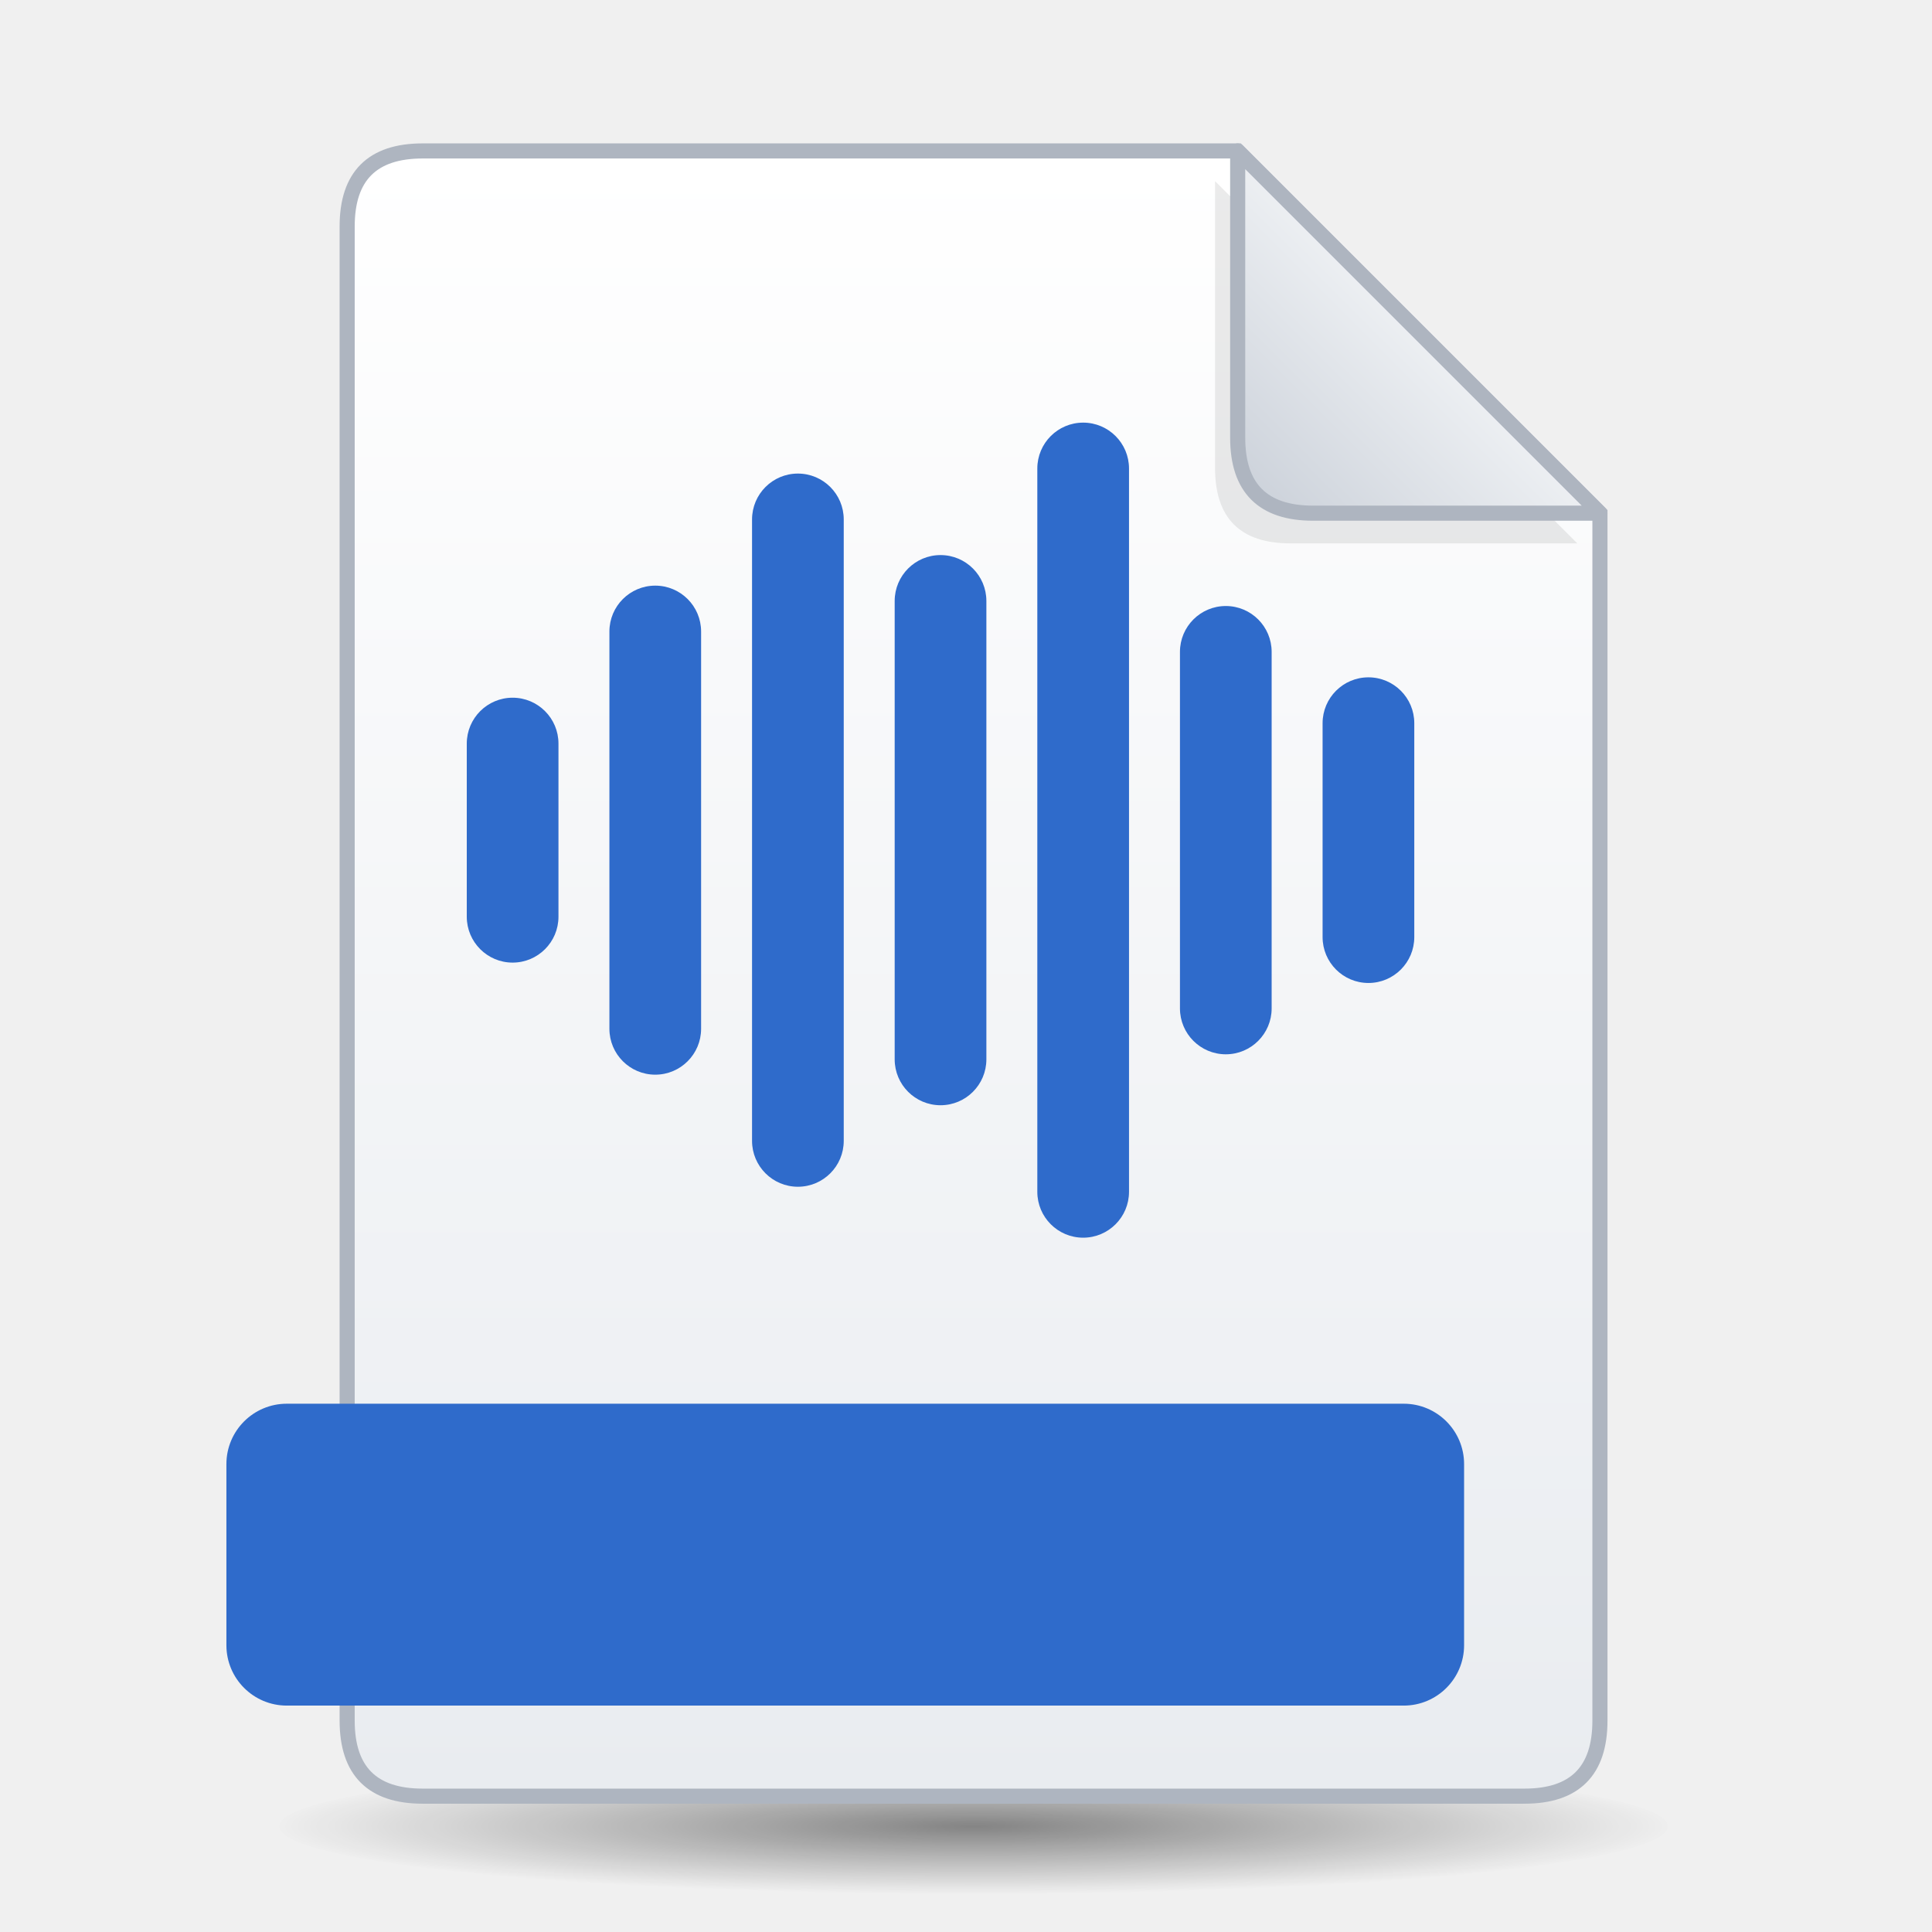
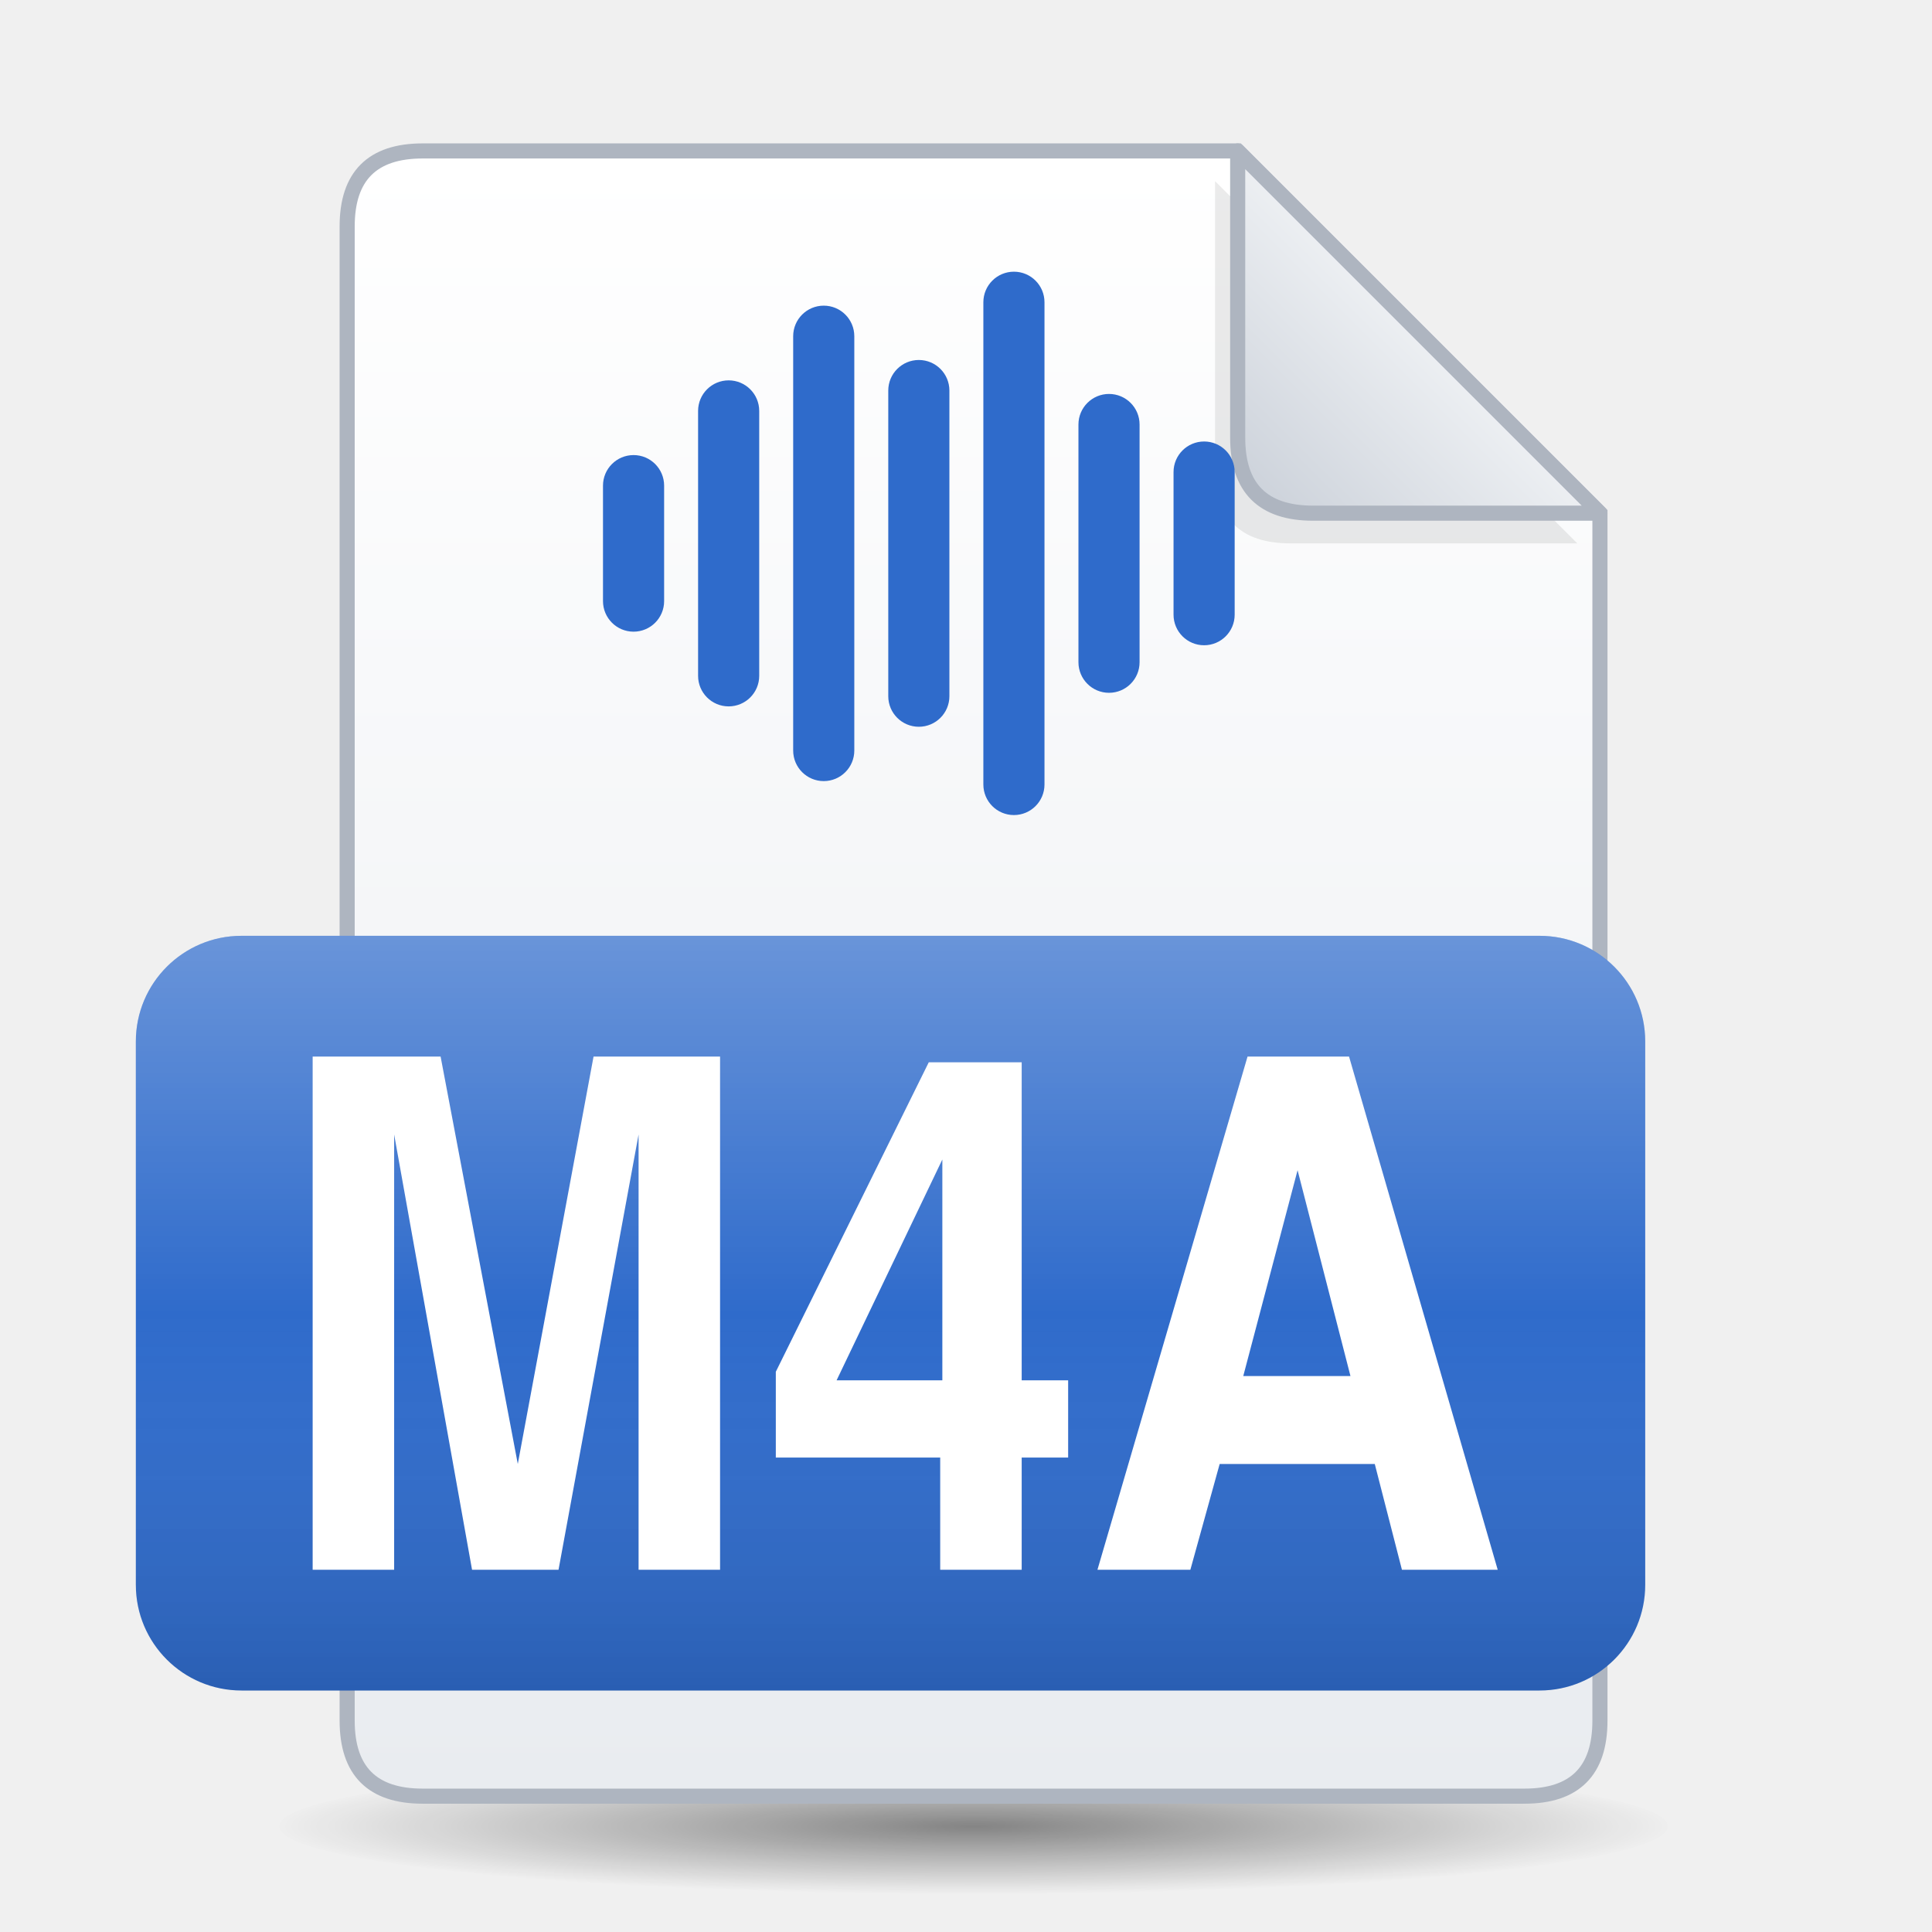
<svg xmlns="http://www.w3.org/2000/svg" width="256" height="256" viewBox="0 0 256 256">
  <defs>
    <linearGradient id="pg" x1="0" y1="0" x2="0" y2="1">
      <stop offset="0" stop-color="#FFFFFF" />
      <stop offset="1" stop-color="#E9ECF0" />
    </linearGradient>
    <linearGradient id="fold" x1="0" y1="1" x2="1" y2="0">
      <stop offset="0" stop-color="#C9CFD8" />
      <stop offset=".6" stop-color="#F4F6F8" />
      <stop offset="1" stop-color="#FFFFFF" />
    </linearGradient>
    <linearGradient id="tg" x1="0" y1="0" x2="0" y2="1">
      <stop offset="0" stop-color="#fff" stop-opacity=".28" />
      <stop offset=".5" stop-color="#fff" stop-opacity="0" />
      <stop offset="1" stop-color="#000" stop-opacity=".12" />
    </linearGradient>
    <radialGradient id="sh" cx=".5" cy=".5" r=".5">
      <stop offset="0" stop-color="#000" stop-opacity=".45" />
      <stop offset="1" stop-color="#000" stop-opacity="0" />
    </radialGradient>
  </defs>
  <ellipse cx="129" cy="242" rx="92" ry="9" fill="url(#sh)" />
  <path d="M56,20 L164,20 L212,68 L212,228 Q212,238 202,238 L56,238 Q46,238 46,228 L46,30 Q46,20 56,20Z" fill="url(#pg)" stroke="#AEB5C0" stroke-width="2" />
  <path d="M164,20 L164,58 Q164,68 174,68 L212,68Z" fill="#000" opacity=".08" transform="translate(-3,4)" />
  <path d="M164,20 L164,58 Q164,68 174,68 L212,68Z" fill="url(#fold)" stroke="#AEB5C0" stroke-width="2" stroke-linejoin="round" />
-   <rect x="61.85" y="92.45" width="12.15" height="35.1" rx="6.08" fill="#2F6BCB" />
-   <rect x="80.75" y="77.6" width="12.15" height="64.8" rx="6.08" fill="#2F6BCB" />
-   <rect x="99.65" y="62.75" width="12.15" height="94.5" rx="6.08" fill="#2F6BCB" />
-   <rect x="118.55" y="73.55" width="12.15" height="72.9" rx="6.08" fill="#2F6BCB" />
-   <rect x="137.45" y="56" width="12.15" height="108" rx="6.08" fill="#2F6BCB" />
-   <rect x="156.35" y="80.3" width="12.15" height="59.4" rx="6.08" fill="#2F6BCB" />
-   <rect x="175.25" y="89.75" width="12.15" height="40.5" rx="6.08" fill="#2F6BCB" />
-   <rect x="30" y="186" width="164" height="40" rx="8" fill="#2F6BCB" />
+   <rect x="79.9" y="60.3" width="8.1" height="23.4" rx="4.05" fill="#2F6BCB" />
+   <rect x="92.5" y="50.4" width="8.1" height="43.2" rx="4.05" fill="#2F6BCB" />
+   <rect x="105.1" y="40.5" width="8.1" height="63" rx="4.05" fill="#2F6BCB" />
+   <rect x="117.7" y="47.7" width="8.1" height="48.6" rx="4.05" fill="#2F6BCB" />
+   <rect x="130.3" y="36" width="8.1" height="72" rx="4.05" fill="#2F6BCB" />
+   <rect x="142.9" y="52.2" width="8.1" height="39.6" rx="4.05" fill="#2F6BCB" />
+   <rect x="155.5" y="58.5" width="8.1" height="27" rx="4.05" fill="#2F6BCB" />
+   <rect x="18" y="124" width="200" height="100" rx="14" fill="#2F6BCB" />
+   <rect x="18" y="124" width="200" height="100" rx="14" fill="url(#tg)" />
+   <path d="M95.412 208.0V140.0H78.649L68.61 193.983L58.382 140.0H41.429V208.0H52.226V150.323L62.549 208.0H74.008L84.616 150.323V208.0Z M141.535 193.131V182.903H135.379V140.758H123.067L102.799 181.766V193.131H124.582V208.0H135.379V193.131ZM124.866 182.903H110.85L124.866 153.638Z M198.454 208.0 178.755 140.0H165.306L145.418 208.0H157.73L161.613 193.983H182.164L185.763 208.0ZM178.944 182.334H164.738L171.936 155.058Z" fill="#fff" />
</svg>
